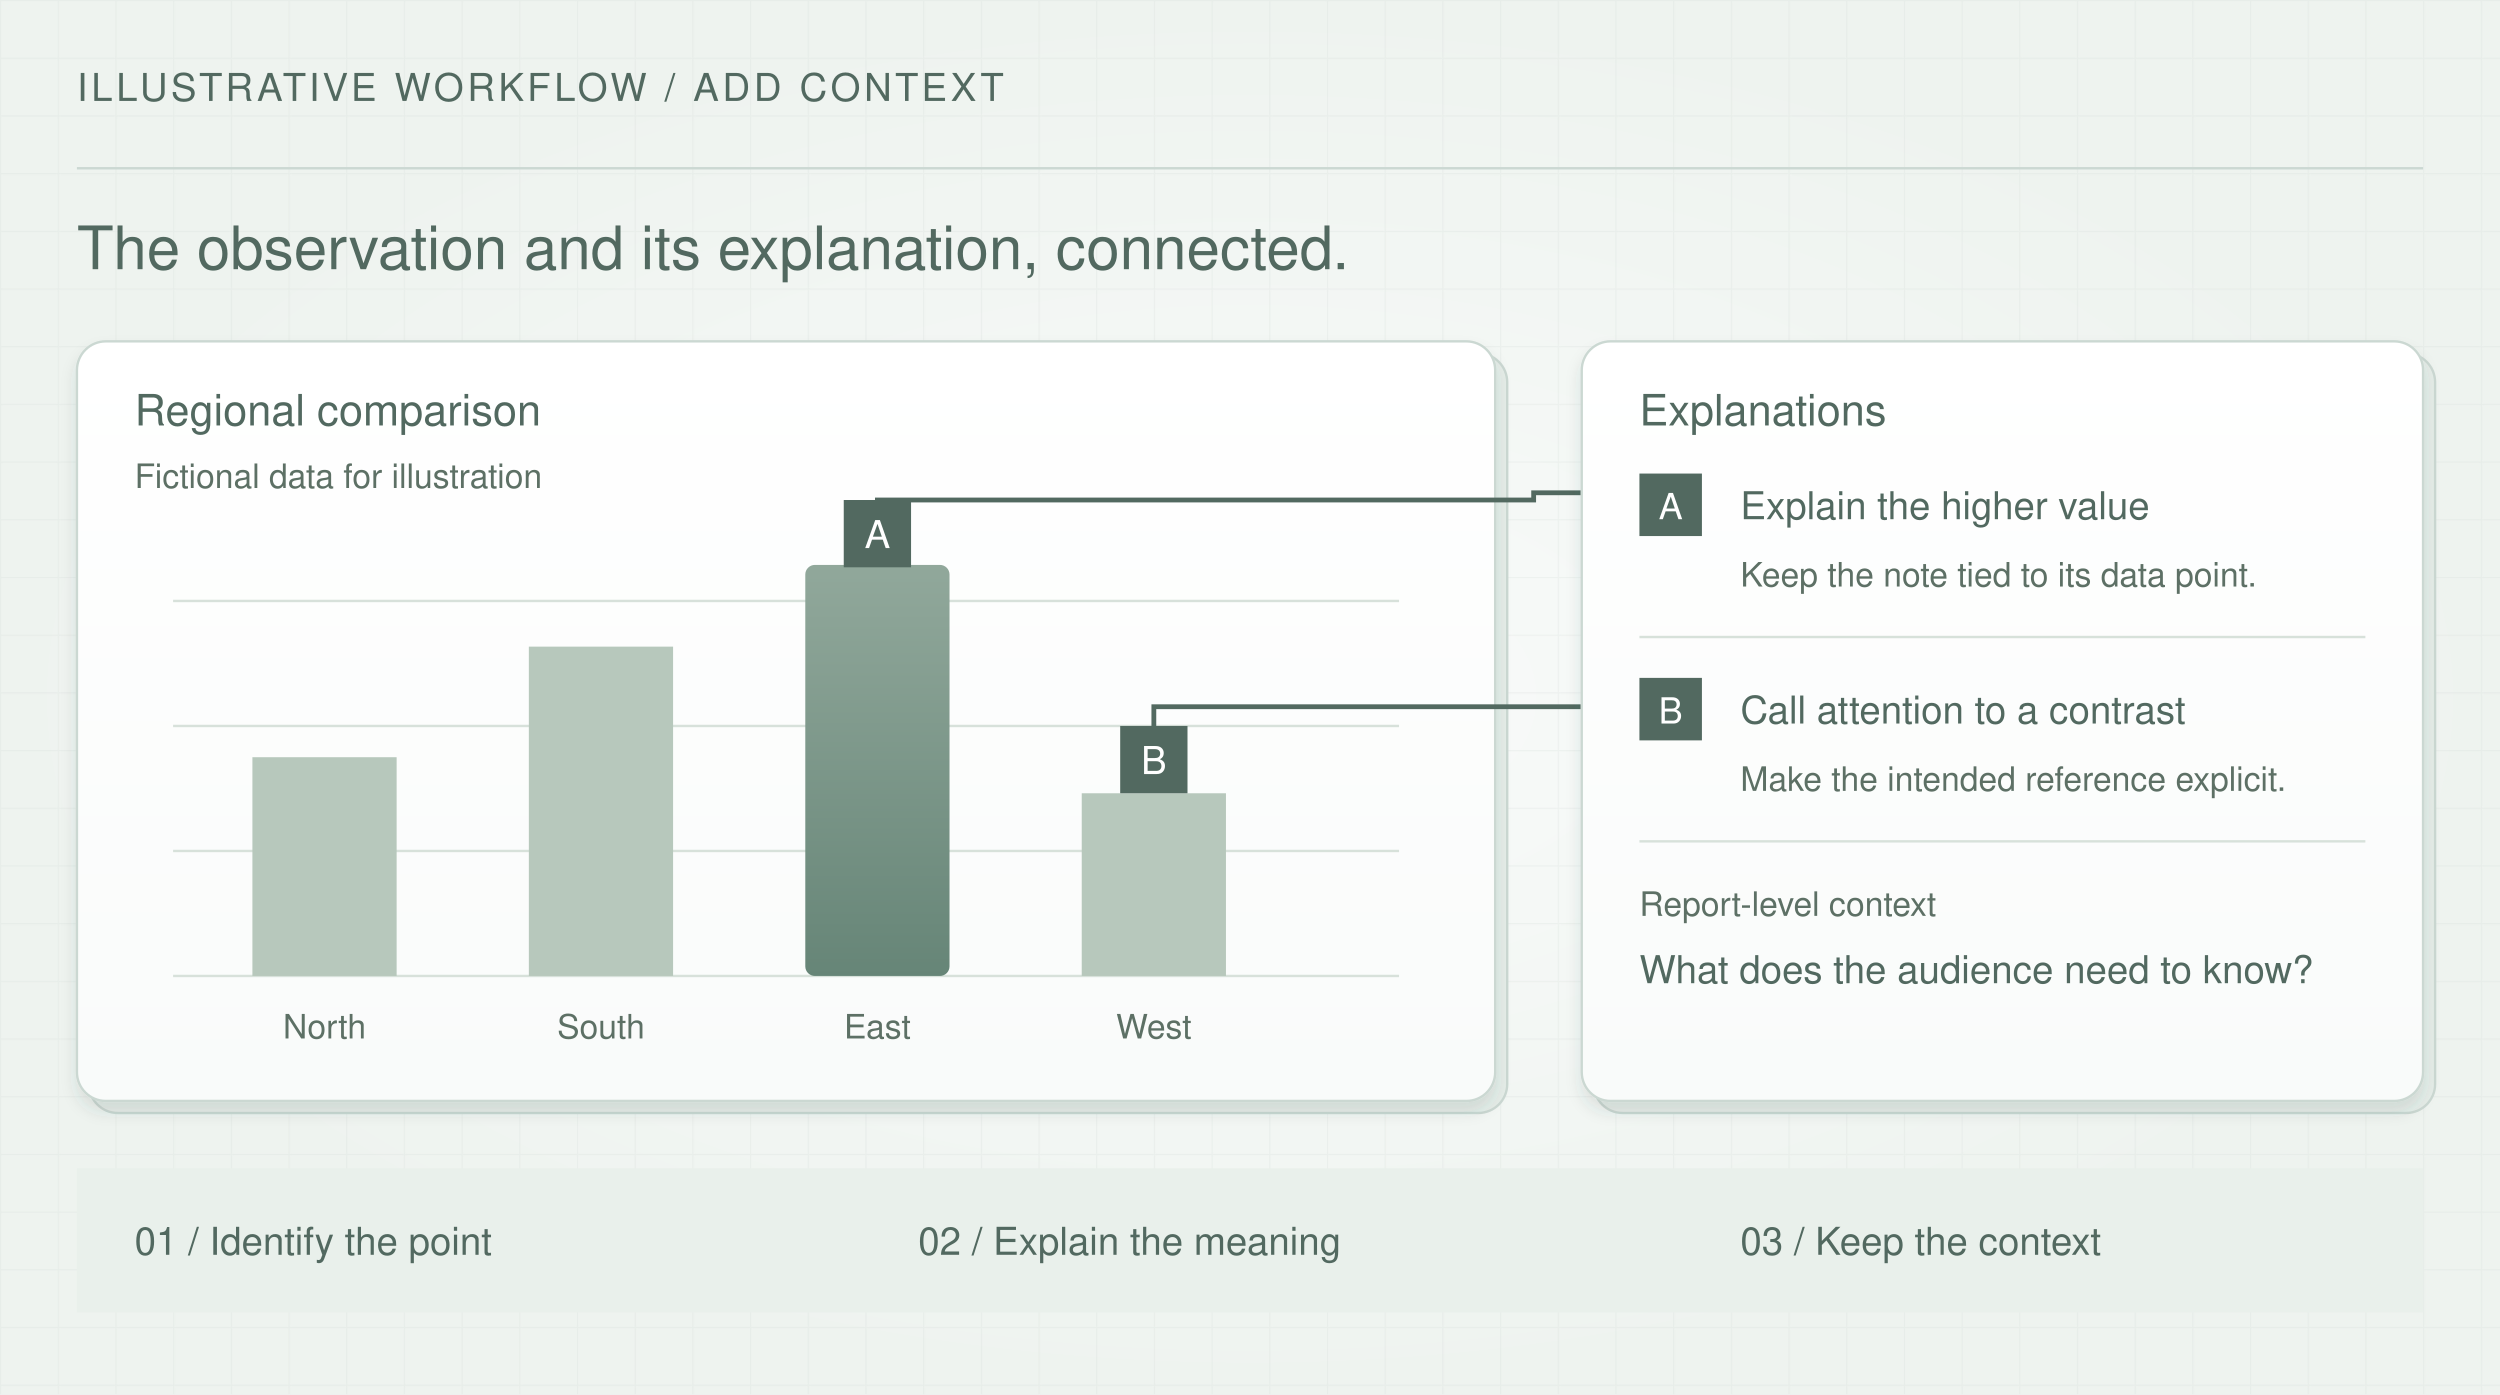
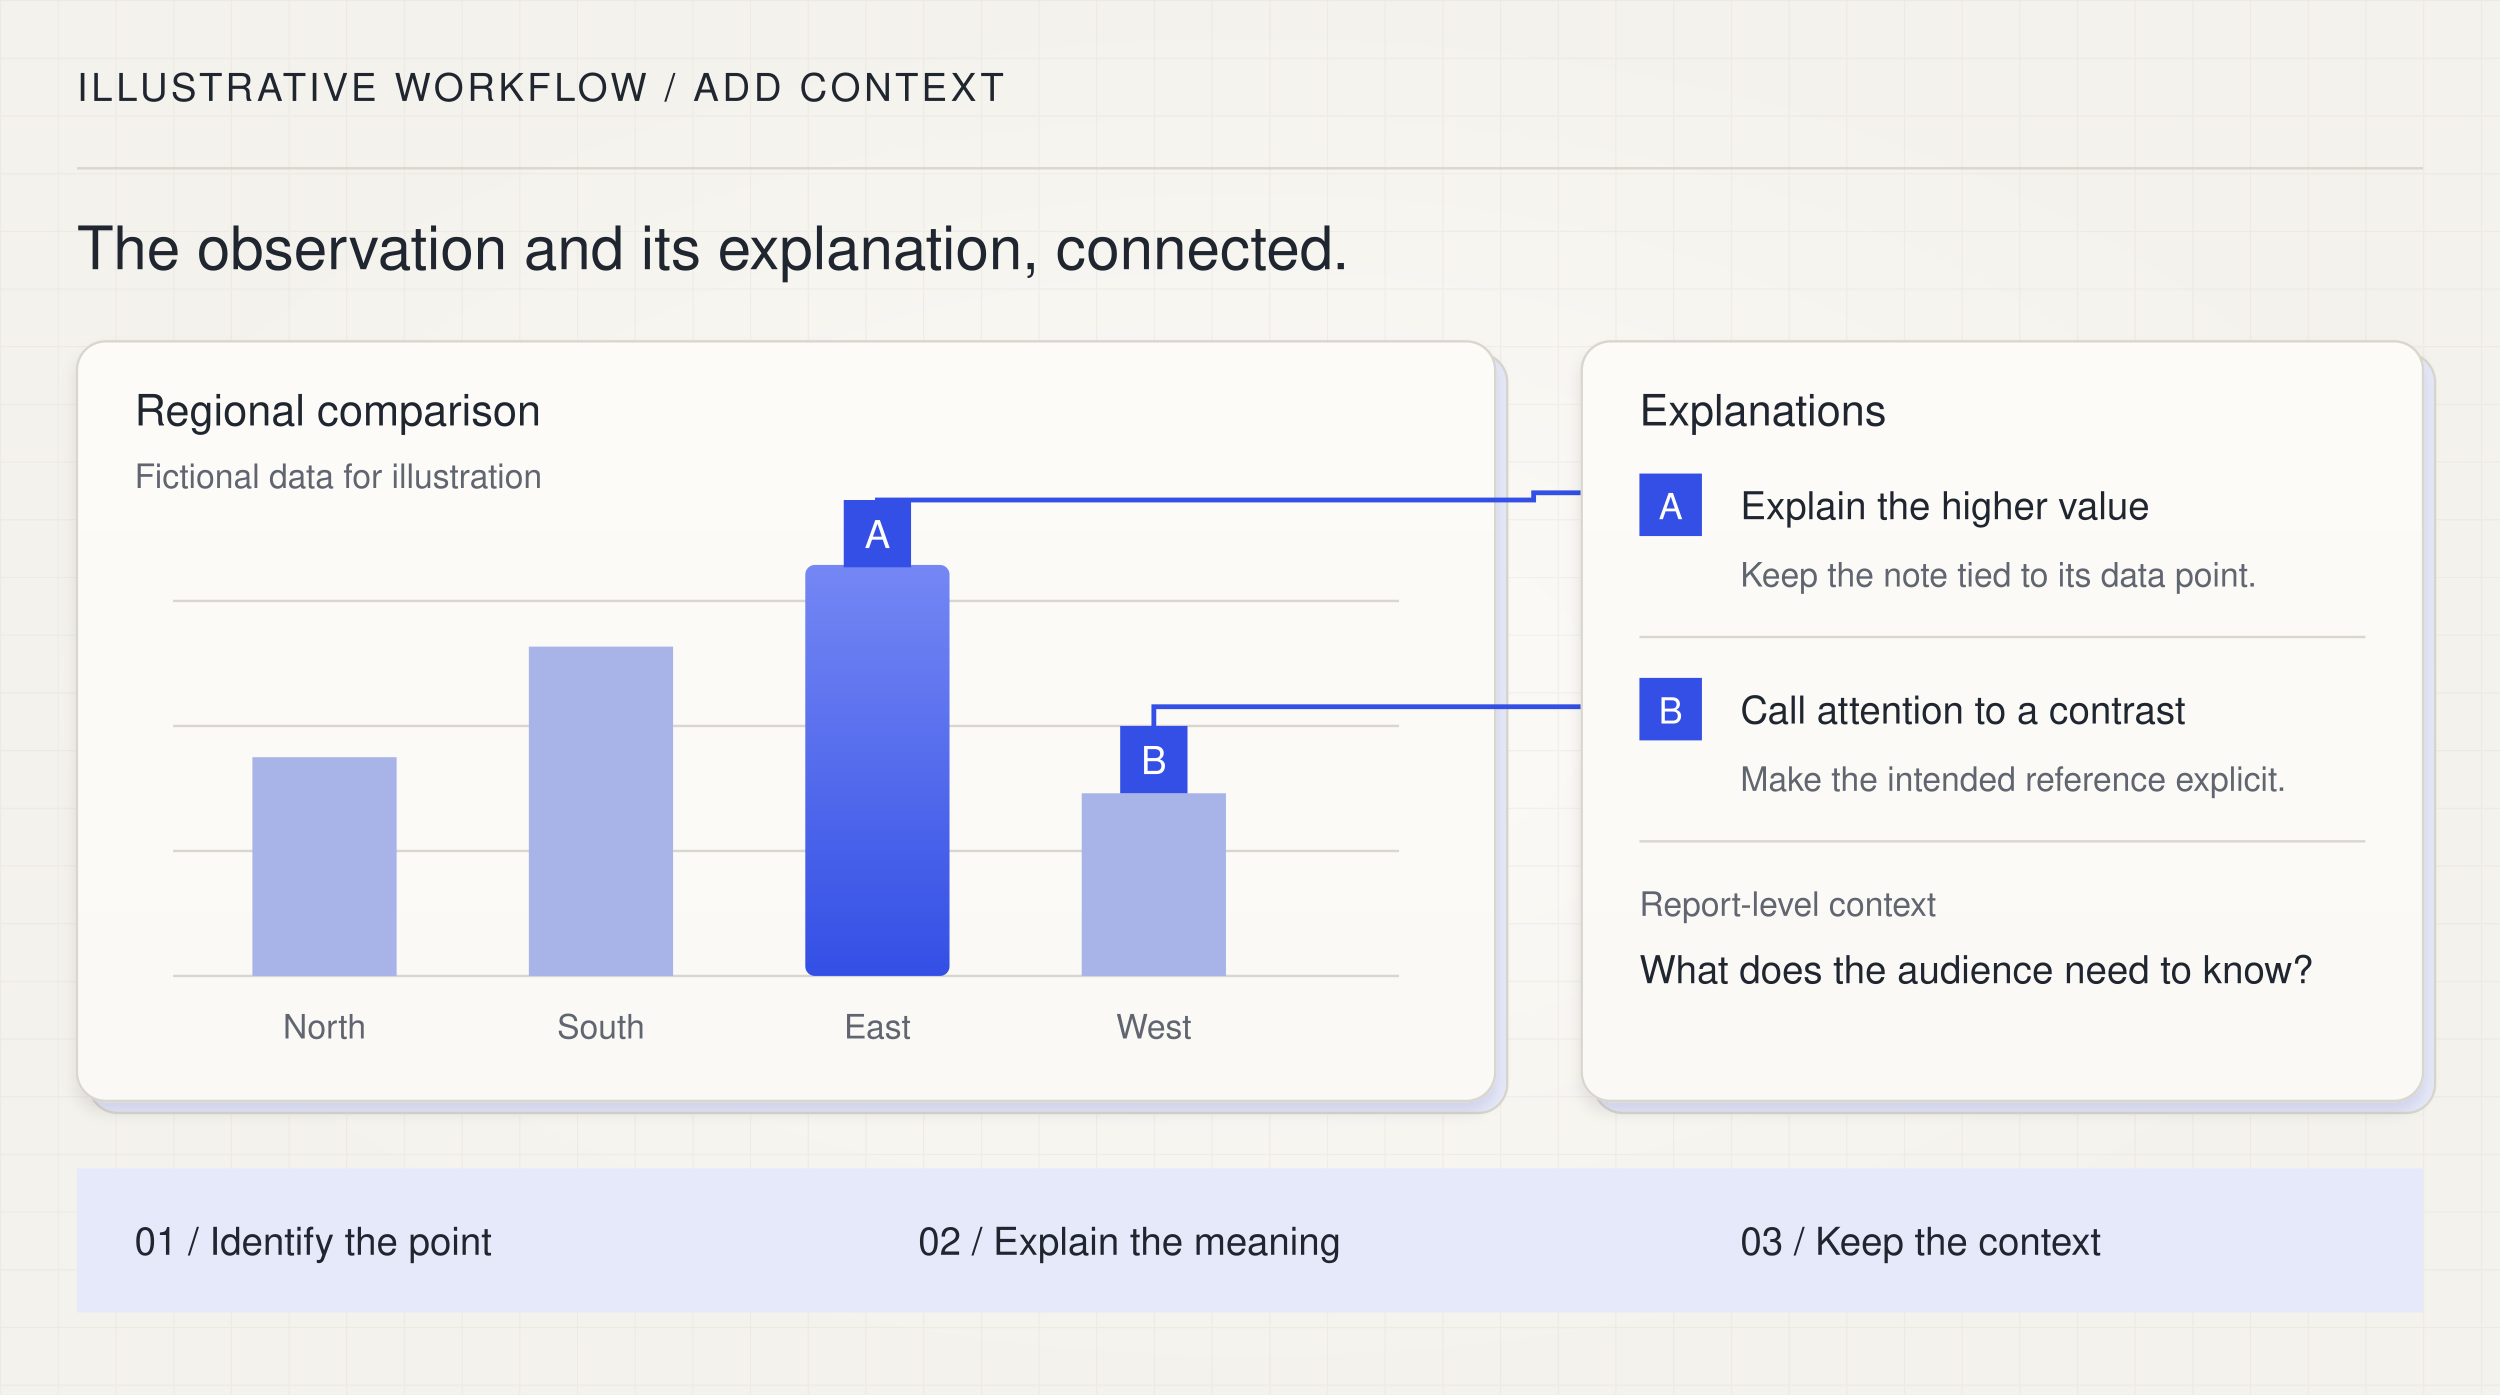
<svg xmlns="http://www.w3.org/2000/svg" width="1040" height="580" viewBox="0 0 1040 580" role="img" aria-labelledby="title description">
  <defs>
    <linearGradient id="paper" x2="0" y2="1">
-       <stop stop-color="#fff" />
-       <stop offset="1" stop-color="#f9fbfa" />
+       <stop stop-color="#fcfbf8" />
+       <stop offset="1" stop-color="#faf9f6" />
    </linearGradient>
-     <linearGradient id="sage" x2="0" y2="1">
-       <stop stop-color="#91a89b" />
-       <stop offset="1" stop-color="#668577" />
+     <linearGradient id="cobalt" x2="0" y2="1">
+       <stop stop-color="#7587f4" />
+       <stop offset="1" stop-color="#334fe5" />
    </linearGradient>
    <radialGradient id="ground">
-       <stop stop-color="#f9fbfa" />
-       <stop offset="1" stop-color="#eef3ef" />
+       <stop stop-color="#fcfbf8" />
+       <stop offset="1" stop-color="#f4f2ec" />
    </radialGradient>
    <pattern id="grid" width="24" height="24" patternUnits="userSpaceOnUse">
-       <path d="M24 0H0V24" fill="none" stroke="#d5dfd8" stroke-opacity=".25" />
+       <path d="M24 0H0V24" fill="none" stroke="#d9d6ce" stroke-opacity=".25" />
    </pattern>
    <filter id="shadow" x="-20%" y="-20%" width="150%" height="155%">
-       <feDropShadow dx="0" dy="4" stdDeviation="3" flood-color="#334e43" flood-opacity=".12" />
+       <feDropShadow dx="0" dy="4" stdDeviation="3" flood-color="#202630" flood-opacity=".1" />
    </filter>
  </defs>
  <rect width="1040" height="580" fill="url(#ground)" />
  <rect width="1040" height="580" fill="url(#grid)" />
-   <g font-family="Helvetica, Arial, sans-serif" fill="#526960">
-     <path d="M32 70H1008" stroke="#cbd8d2" />
+   <g font-family="Helvetica, Arial, sans-serif" fill="#202630">
+     <path d="M32 70H1008" stroke="#d9d6ce" />
    <text x="32" y="42" font-size="16" letter-spacing="1.5">ILLUSTRATIVE WORKFLOW / ADD CONTEXT</text>
    <text x="32" y="112" font-size="25">The observation and its explanation, connected.</text>
-     <rect class="back" x="37" y="147" width="590" height="316" rx="12" fill="#e5ede8" stroke="#cbd8d2" />
-     <rect class="paper" x="32" y="142" width="590" height="316" rx="12" fill="url(#paper)" stroke="#cbd8d2" filter="url(#shadow)" />
+     <rect class="back" x="37" y="147" width="590" height="316" rx="12" fill="#e6e9fa" stroke="#d9d6ce" />
+     <rect class="paper" x="32" y="142" width="590" height="316" rx="12" fill="url(#paper)" stroke="#d9d6ce" filter="url(#shadow)" />
    <text x="56" y="177" font-size="18">Regional comparison</text>
-     <text x="56" y="203" font-size="14" fill="#5d7065">Fictional data for illustration</text>
-     <path d="M72 250H582M72 302H582M72 354H582M72 406H582" stroke="#d7e1da" />
-     <rect x="105" y="315" width="60" height="91" fill="#b7c8bc" />
-     <rect x="220" y="269" width="60" height="137" fill="#b7c8bc" />
-     <rect x="335" y="235" width="60" height="171" rx="4" fill="url(#sage)" />
-     <rect x="450" y="330" width="60" height="76" fill="#b7c8bc" />
-     <g font-size="14" text-anchor="middle" fill="#5d7065">
+     <text x="56" y="203" font-size="14" fill="#606570">Fictional data for illustration</text>
+     <path d="M72 250H582M72 302H582M72 354H582M72 406H582" stroke="#d9d6ce" />
+     <rect x="105" y="315" width="60" height="91" fill="#a8b3e8" />
+     <rect x="220" y="269" width="60" height="137" fill="#a8b3e8" />
+     <rect x="335" y="235" width="60" height="171" rx="4" fill="url(#cobalt)" />
+     <rect x="450" y="330" width="60" height="76" fill="#a8b3e8" />
+     <g font-size="14" text-anchor="middle" fill="#606570">
      <text x="135" y="432">North</text>
      <text x="250" y="432">South</text>
      <text x="365" y="432">East</text>
      <text x="480" y="432">West</text>
    </g>
-     <path d="M365 220V208H638V205H658M480 315V294H658" fill="none" stroke="#526960" stroke-width="2" />
-     <rect x="351" y="208" width="28" height="28" fill="#526960" />
-     <rect x="466" y="302" width="28" height="28" fill="#526960" />
+     <path d="M365 220V208H638V205H658M480 315V294H658" fill="none" stroke="#334fe5" stroke-width="2" />
+     <rect x="351" y="208" width="28" height="28" fill="#334fe5" />
+     <rect x="466" y="302" width="28" height="28" fill="#334fe5" />
    <g font-size="16" fill="#fff" text-anchor="middle">
      <text x="365" y="228">A</text>
      <text x="480" y="322">B</text>
    </g>
-     <rect class="back" x="663" y="147" width="350" height="316" rx="12" fill="#e5ede8" stroke="#cbd8d2" />
-     <rect class="paper" x="658" y="142" width="350" height="316" rx="12" fill="url(#paper)" stroke="#cbd8d2" filter="url(#shadow)" />
+     <rect class="back" x="663" y="147" width="350" height="316" rx="12" fill="#e6e9fa" stroke="#d9d6ce" />
+     <rect class="paper" x="658" y="142" width="350" height="316" rx="12" fill="url(#paper)" stroke="#d9d6ce" filter="url(#shadow)" />
    <text x="682" y="177" font-size="18">Explanations</text>
-     <rect x="682" y="197" width="26" height="26" fill="#526960" />
+     <rect x="682" y="197" width="26" height="26" fill="#334fe5" />
    <text x="695" y="216" font-size="15" text-anchor="middle" fill="#fff">A</text>
    <text x="724" y="216" font-size="16">Explain the higher value</text>
-     <text x="724" y="244" font-size="14" fill="#5d7065">Keep the note tied to its data point.</text>
-     <path d="M682 265H984" stroke="#d7e1da" />
-     <rect x="682" y="282" width="26" height="26" fill="#526960" />
+     <text x="724" y="244" font-size="14" fill="#606570">Keep the note tied to its data point.</text>
+     <path d="M682 265H984" stroke="#d9d6ce" />
+     <rect x="682" y="282" width="26" height="26" fill="#334fe5" />
    <text x="695" y="301" font-size="15" text-anchor="middle" fill="#fff">B</text>
    <text x="724" y="301" font-size="16">Call attention to a contrast</text>
-     <text x="724" y="329" font-size="14" fill="#5d7065">Make the intended reference explicit.</text>
-     <path d="M682 350H984" stroke="#d7e1da" />
-     <text x="682" y="381" font-size="14" fill="#5d7065">Report-level context</text>
+     <text x="724" y="329" font-size="14" fill="#606570">Make the intended reference explicit.</text>
+     <path d="M682 350H984" stroke="#d9d6ce" />
+     <text x="682" y="381" font-size="14" fill="#606570">Report-level context</text>
    <text x="682" y="409" font-size="16">What does the audience need to know?</text>
-     <rect x="32" y="486" width="976" height="60" fill="#e9f0eb" />
+     <rect x="32" y="486" width="976" height="60" fill="#e6e9fa" />
    <g font-size="16">
      <text x="56" y="522">01 / Identify the point</text>
      <text x="382" y="522">02 / Explain the meaning</text>
      <text x="724" y="522">03 / Keep the context</text>
    </g>
  </g>
</svg>
